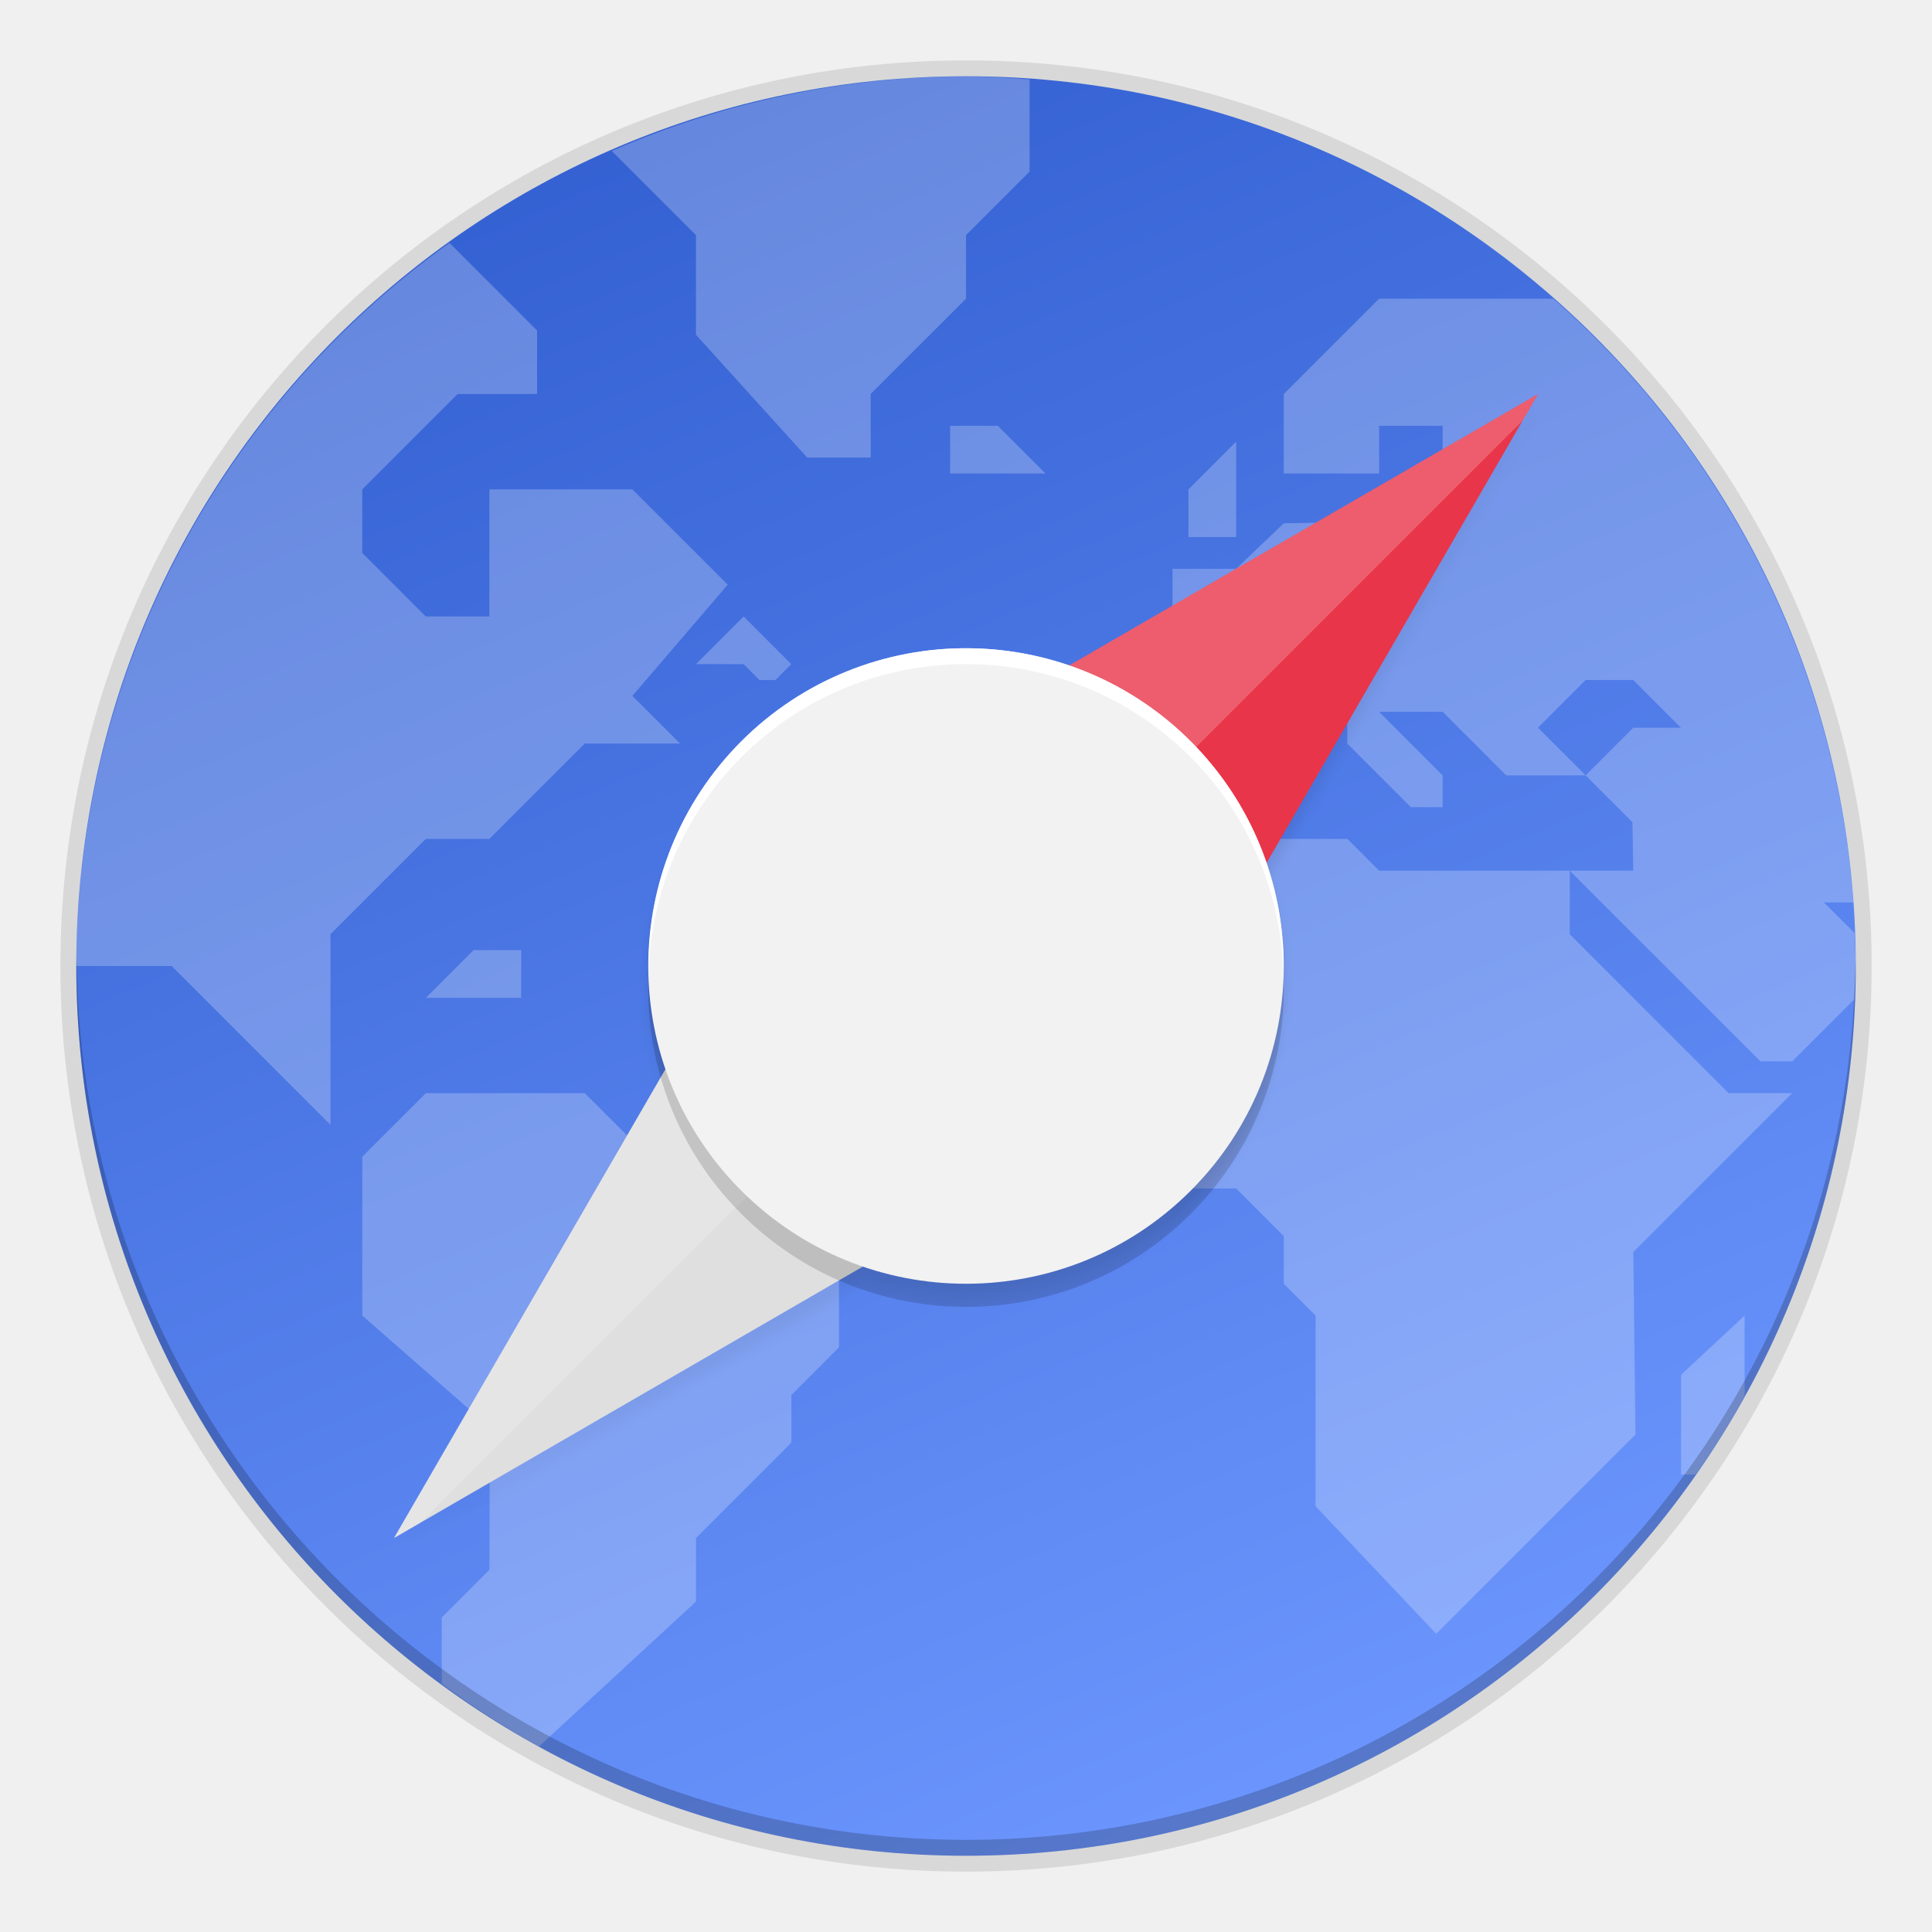
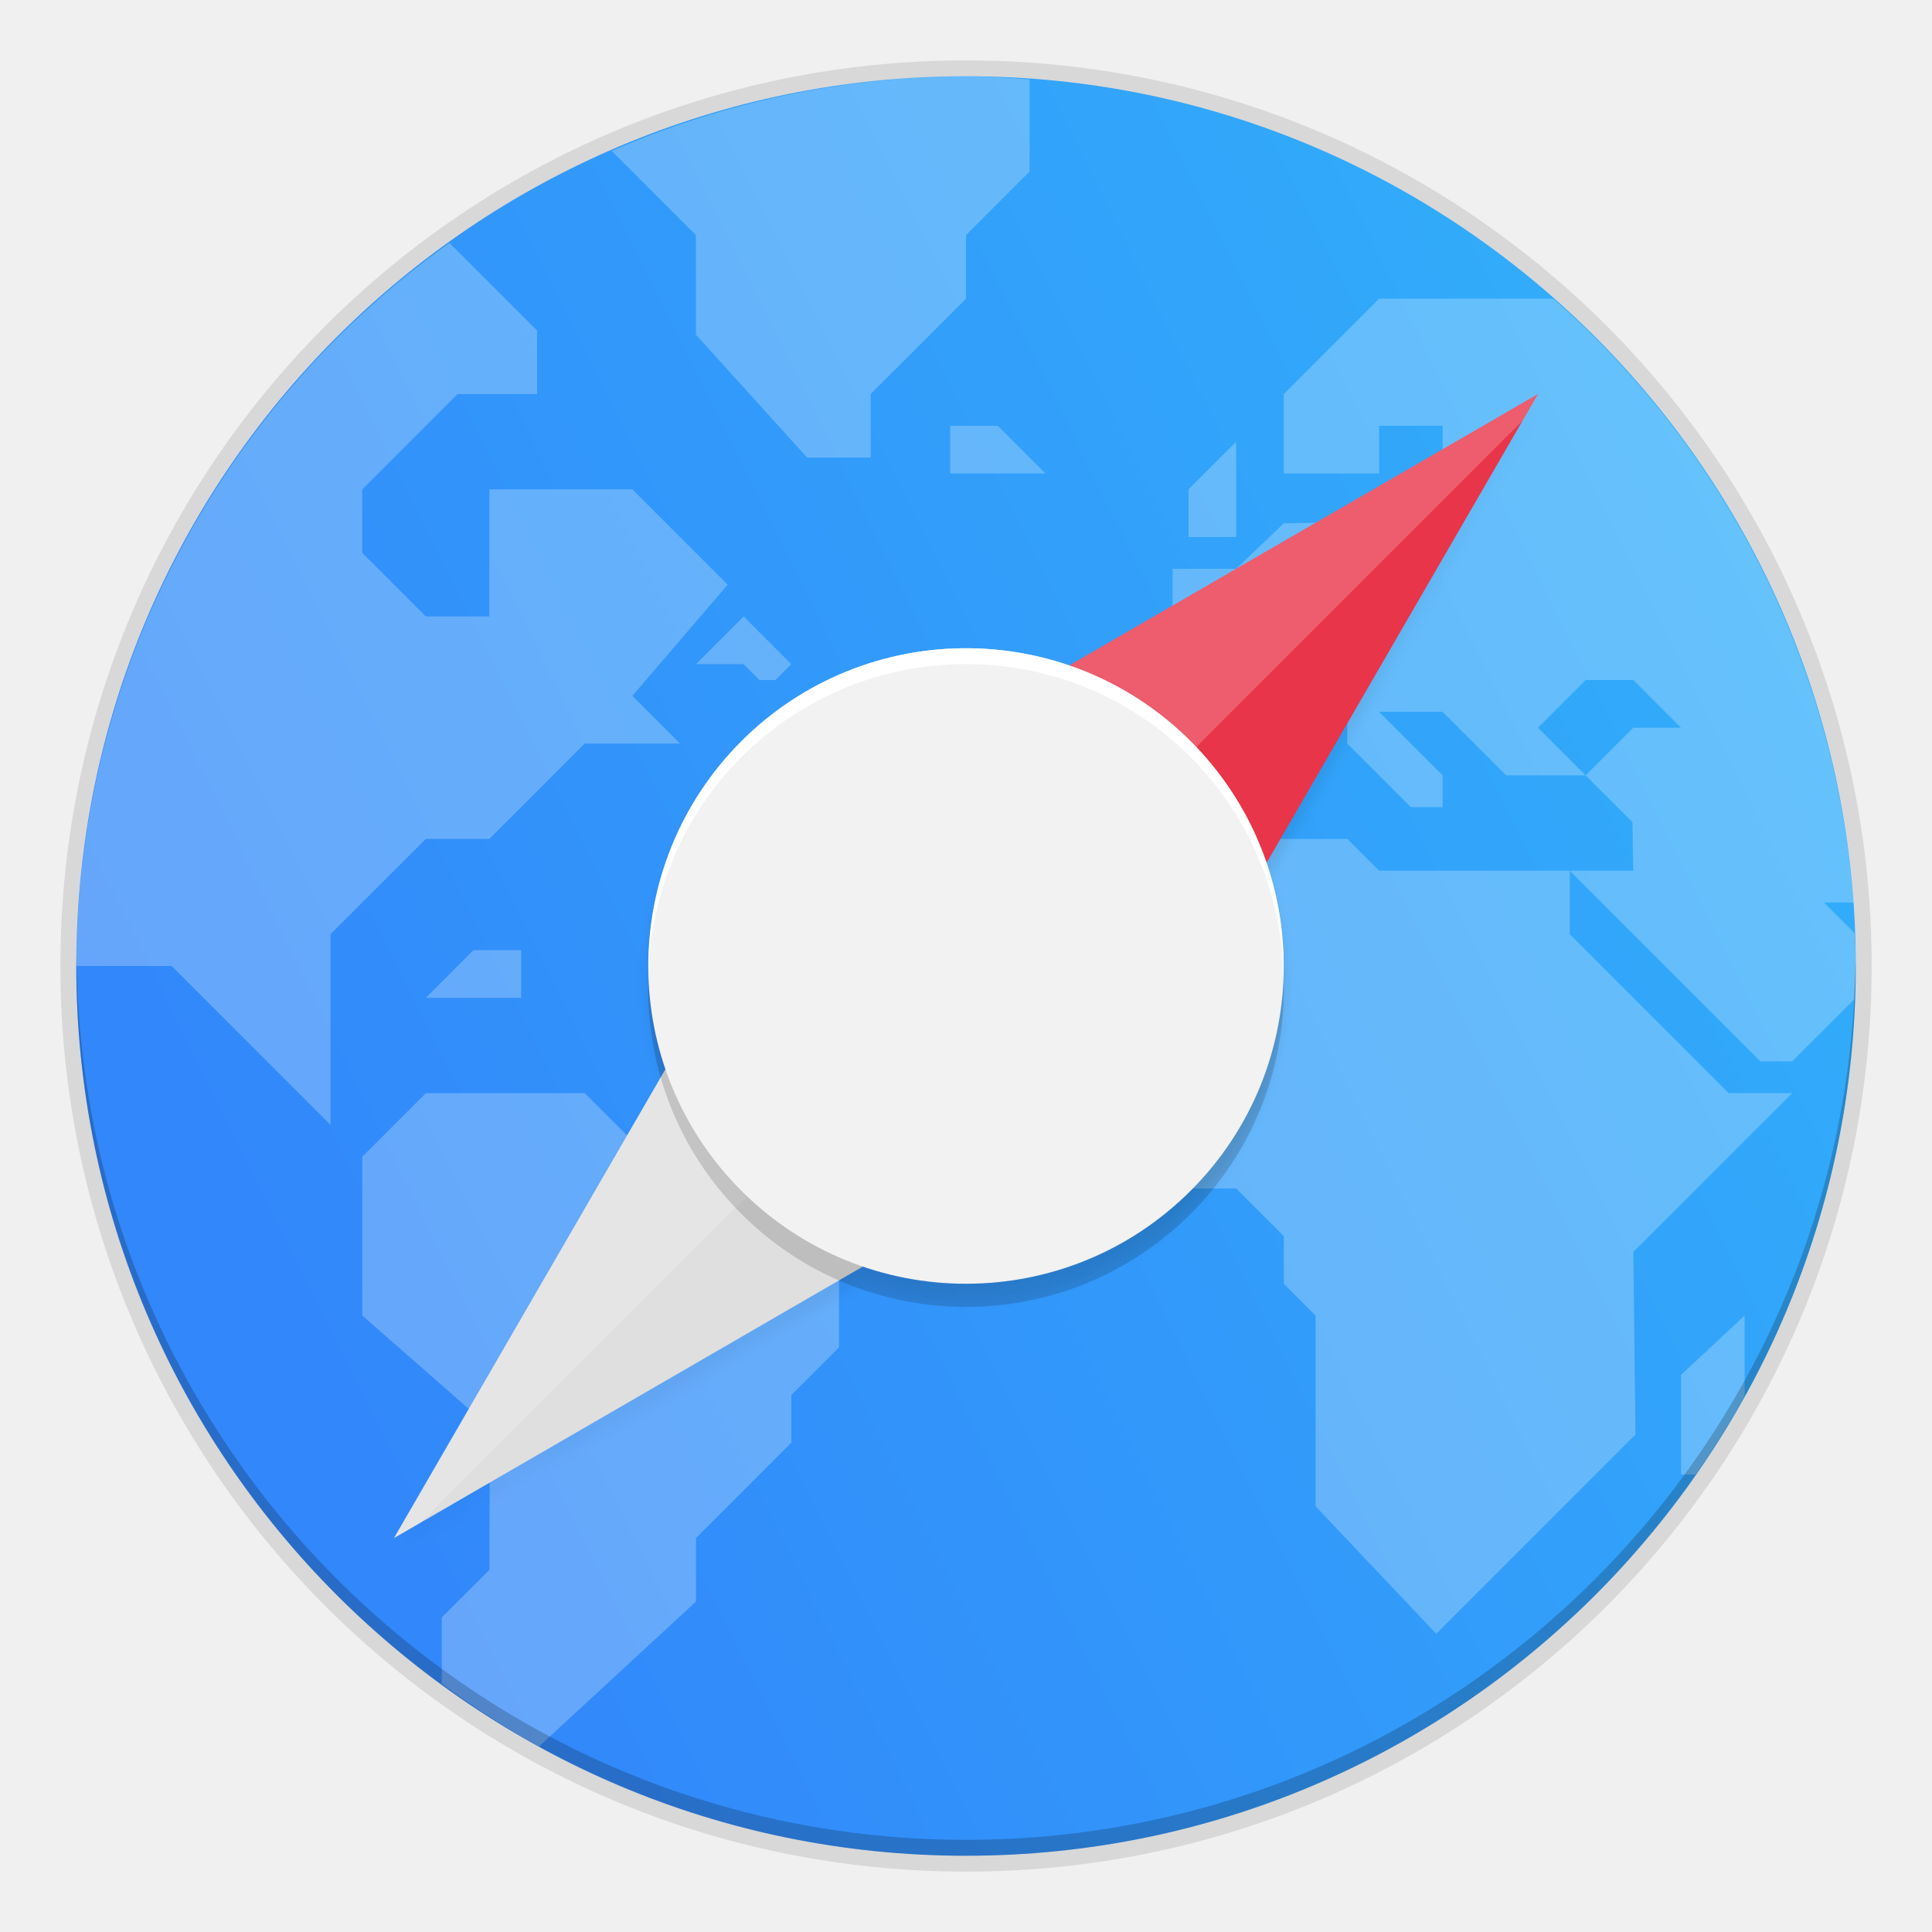
<svg xmlns="http://www.w3.org/2000/svg" width="64" height="64" version="1.1">
  <defs>
    <filter id="e" x="-.012" y="-.012" width="1.024" height="1.024" color-interpolation-filters="sRGB">
      <feGaussianBlur stdDeviation="0.72" />
    </filter>
-     <linearGradient id="c" x1="104" x2="200" y1="44" y2="268" gradientTransform="matrix(.26316 0 0 .26316 -8.0001 -9.0517)" gradientUnits="userSpaceOnUse">
-       <stop stop-color="#325fd1" offset="0" />
-       <stop stop-color="#6e98ff" offset="1" />
-     </linearGradient>
    <linearGradient id="a" x1="152" x2="152" y1="236" y2="76" gradientTransform="translate(-13.153,-113.86)" gradientUnits="userSpaceOnUse">
      <stop stop-opacity="0" offset="0" />
      <stop offset=".515" />
      <stop stop-opacity="0" offset="1" />
    </linearGradient>
+     <linearGradient id="linearGradient915" x1="2.527" x2="61.611" y1="32" y2="2.576" gradientUnits="userSpaceOnUse">
+       <stop stop-color="#3287fa" offset="0" />
+       <stop stop-color="#32b4fa" offset="1" />
+     </linearGradient>
  </defs>
  <g stroke-width=".263">
    <circle cx="32.001" cy="32" r="30" enable-background="new" opacity=".1" />
-     <circle cx="32.001" cy="32" r="29.474" enable-background="new" fill="url(#c)" />
-     <path d="m32.001 2.526a29.474 29.474 0 0 0-11.735 2.475l2.788 2.788v3.3l3.684 4.068h2.105v-2.105l3.158-3.158v-2.105l2.105-2.105v-3.053a29.474 29.474 0 0 0-2.105-0.105zm-17.111 5.521a29.474 29.474 0 0 0-12.363 23.953h3.158l5.263 5.263v-6.316l3.158-3.158h2.105l3.158-3.158h3.158l-1.579-1.579 3.158-3.684-3.158-3.158h-4.737v4.211h-2.105l-2.105-2.105v-2.105l3.158-3.158h2.632v-2.105zm30.795 1.848-3.158 3.158v2.632h3.158v-1.579h2.105v2.105l-1.053 1.053-4.211 0.071-1.579 1.508h-2.105v2.105l-1.579 1.579v3.158h3.158l2.105-2.105h2.105v1.053l2.105 2.105h1.053v-1.053l-2.105-2.105h2.105l2.105 2.105h2.632l-1.579-1.579 1.579-1.579h1.579l1.579 1.579h-1.579l-1.579 1.579 1.55 1.55 0.029 1.608h-2.105l6.316 6.316h1.053l2.05-2.05a29.474 29.474 0 0 0 0.056-1.108 29.474 29.474 0 0 0-0.039-1.091l-1.014-1.014h0.976a29.474 29.474 0 0 0-9.94-20zm6.316 18.948h-6.316l-1.053-1.053h-6.316l-3.684 3.684v5.263l2.632 2.632h3.684l1.579 1.579v1.579l1.053 1.053v6.316l3.997 4.225 6.6-6.601-0.071-6.046 5.263-5.263h-2.105l-5.263-5.263zm-20.526-14.737v1.579h3.158l-1.579-1.579zm9.474 0.526-1.579 1.579v1.579h1.579zm-16.316 5.79-1.579 1.579h1.579l0.526 0.526h0.526l0.526-0.526zm-8.947 11.053-1.579 1.579h3.158v-1.579zm-1.579 4.737-2.105 2.105v5.263l4.225 3.702-0.014 4.719-1.579 1.579v2.195a29.474 29.474 0 0 0 3.22 2.081l5.202-4.802v-2.105l3.158-3.158v-1.579l1.579-1.579v-4.211l-2.105-2.105h-4.211l-2.105-2.105zm43.685 7.369-2.105 1.963v3.3h0.489a29.474 29.474 0 0 0 1.616-2.588z" color="#000000" fill="#fff" opacity=".24" />
+     <circle cx="32.001" cy="32" r="29.474" enable-background="new" fill="url(#linearGradient915)" />
+     <path d="m32.001 2.526a29.474 29.474 0 0 0-11.735 2.475l2.788 2.788v3.3l3.684 4.068h2.105v-2.105l3.158-3.158v-2.105l2.105-2.105v-3.053a29.474 29.474 0 0 0-2.105-0.105zm-17.111 5.521a29.474 29.474 0 0 0-12.363 23.953h3.158l5.263 5.263v-6.316l3.158-3.158h2.105l3.158-3.158h3.158l-1.579-1.579 3.158-3.684-3.158-3.158h-4.737v4.211h-2.105l-2.105-2.105v-2.105l3.158-3.158h2.632v-2.105zm30.795 1.848-3.158 3.158v2.632h3.158v-1.579h2.105v2.105l-1.053 1.053-4.211 0.071-1.579 1.508h-2.105v2.105l-1.579 1.579v3.158h3.158l2.105-2.105h2.105v1.053l2.105 2.105h1.053v-1.053l-2.105-2.105h2.105l2.105 2.105h2.632l-1.579-1.579 1.579-1.579h1.579l1.579 1.579h-1.579l-1.579 1.579 1.55 1.55 0.029 1.608h-2.105l6.316 6.316h1.053l2.05-2.05a29.474 29.474 0 0 0 0.056-1.108 29.474 29.474 0 0 0-0.039-1.091l-1.014-1.014h0.976a29.474 29.474 0 0 0-9.94-20zm6.316 18.948h-6.316l-1.053-1.053h-6.316l-3.684 3.684v5.263l2.632 2.632h3.684l1.579 1.579v1.579l1.053 1.053v6.316l3.997 4.225 6.6-6.601-0.071-6.046 5.263-5.263h-2.105l-5.263-5.263zm-20.526-14.737v1.579h3.158l-1.579-1.579zm9.474 0.526-1.579 1.579v1.579h1.579zm-16.316 5.79-1.579 1.579h1.579l0.526 0.526h0.526l0.526-0.526zm-8.947 11.053-1.579 1.579h3.158v-1.579zm-1.579 4.737-2.105 2.105v5.263l4.225 3.702-0.014 4.719-1.579 1.579v2.195a29.474 29.474 0 0 0 3.22 2.081l5.202-4.802v-2.105l3.158-3.158v-1.579l1.579-1.579v-4.211l-2.105-2.105h-4.211l-2.105-2.105zm43.685 7.369-2.105 1.963v3.3h0.489a29.474 29.474 0 0 0 1.616-2.588z" color="#000000" fill="#fff" opacity=".25" />
  </g>
  <path transform="matrix(.26316 0 0 .26316 -4.5388 21.438)" d="m210.85-29.864-59.043 34.184a40 40 0 0 0-41.242 9.531 40 40 0 0 0-9.516 41.215l-34.199 59.07 59.043-34.184a40 40 0 0 0 41.242-9.531 40 40 0 0 0 9.516-41.215z" color="#000000" fill="url(#a)" filter="url(#e)" opacity=".1" />
  <g stroke-width=".263">
    <path d="m26.948 26.948 24-13.895-13.895 24z" color="#000000" fill="#e93549" />
    <path d="m26.948 26.948-13.895 24 24-13.895z" color="#000000" fill="#dfdfdf" />
    <path d="m50.948 13.053-24 13.895-13.895 24 0.884-0.512 36.499-36.499z" color="#000000" fill="#fff" opacity=".2" />
    <circle transform="rotate(45)" cx="45.797" cy=".542" r="10.526" color="#000000" opacity=".15" />
    <circle transform="rotate(45)" cx="45.255" cy="-0" r="10.526" color="#000000" fill="#f2f2f2" />
    <path d="m32.154 21.475a10.526 10.526 0 0 0-7.597 3.082 10.526 10.526 0 0 0-3.07 7.629 10.526 10.526 0 0 1 3.07-7.103 10.526 10.526 0 0 1 14.887 0 10.526 10.526 0 0 1 3.07 7.258 10.526 10.526 0 0 0-3.07-7.784 10.526 10.526 0 0 0-7.29-3.082z" color="#000000" fill="#fff" />
    <path d="m32.001 61.475a29.474 29.474 0 0 1-29.474-29.474 29.474 29.474 0 0 1 0.011-0.308 29.474 29.474 0 0 0 29.463 29.255 29.474 29.474 0 0 0 29.463-29.166 29.474 29.474 0 0 1 0.011 0.218 29.474 29.474 0 0 1-29.474 29.474z" enable-background="new" opacity=".2" />
  </g>
+   <circle cx="-1062.6" cy="-1322.4" r="0" fill="#5e4aa6" />
+   <circle cx="36.886" cy="-56.917" r="0" fill="#5e4aa6" fill-rule="evenodd" />
</svg>
